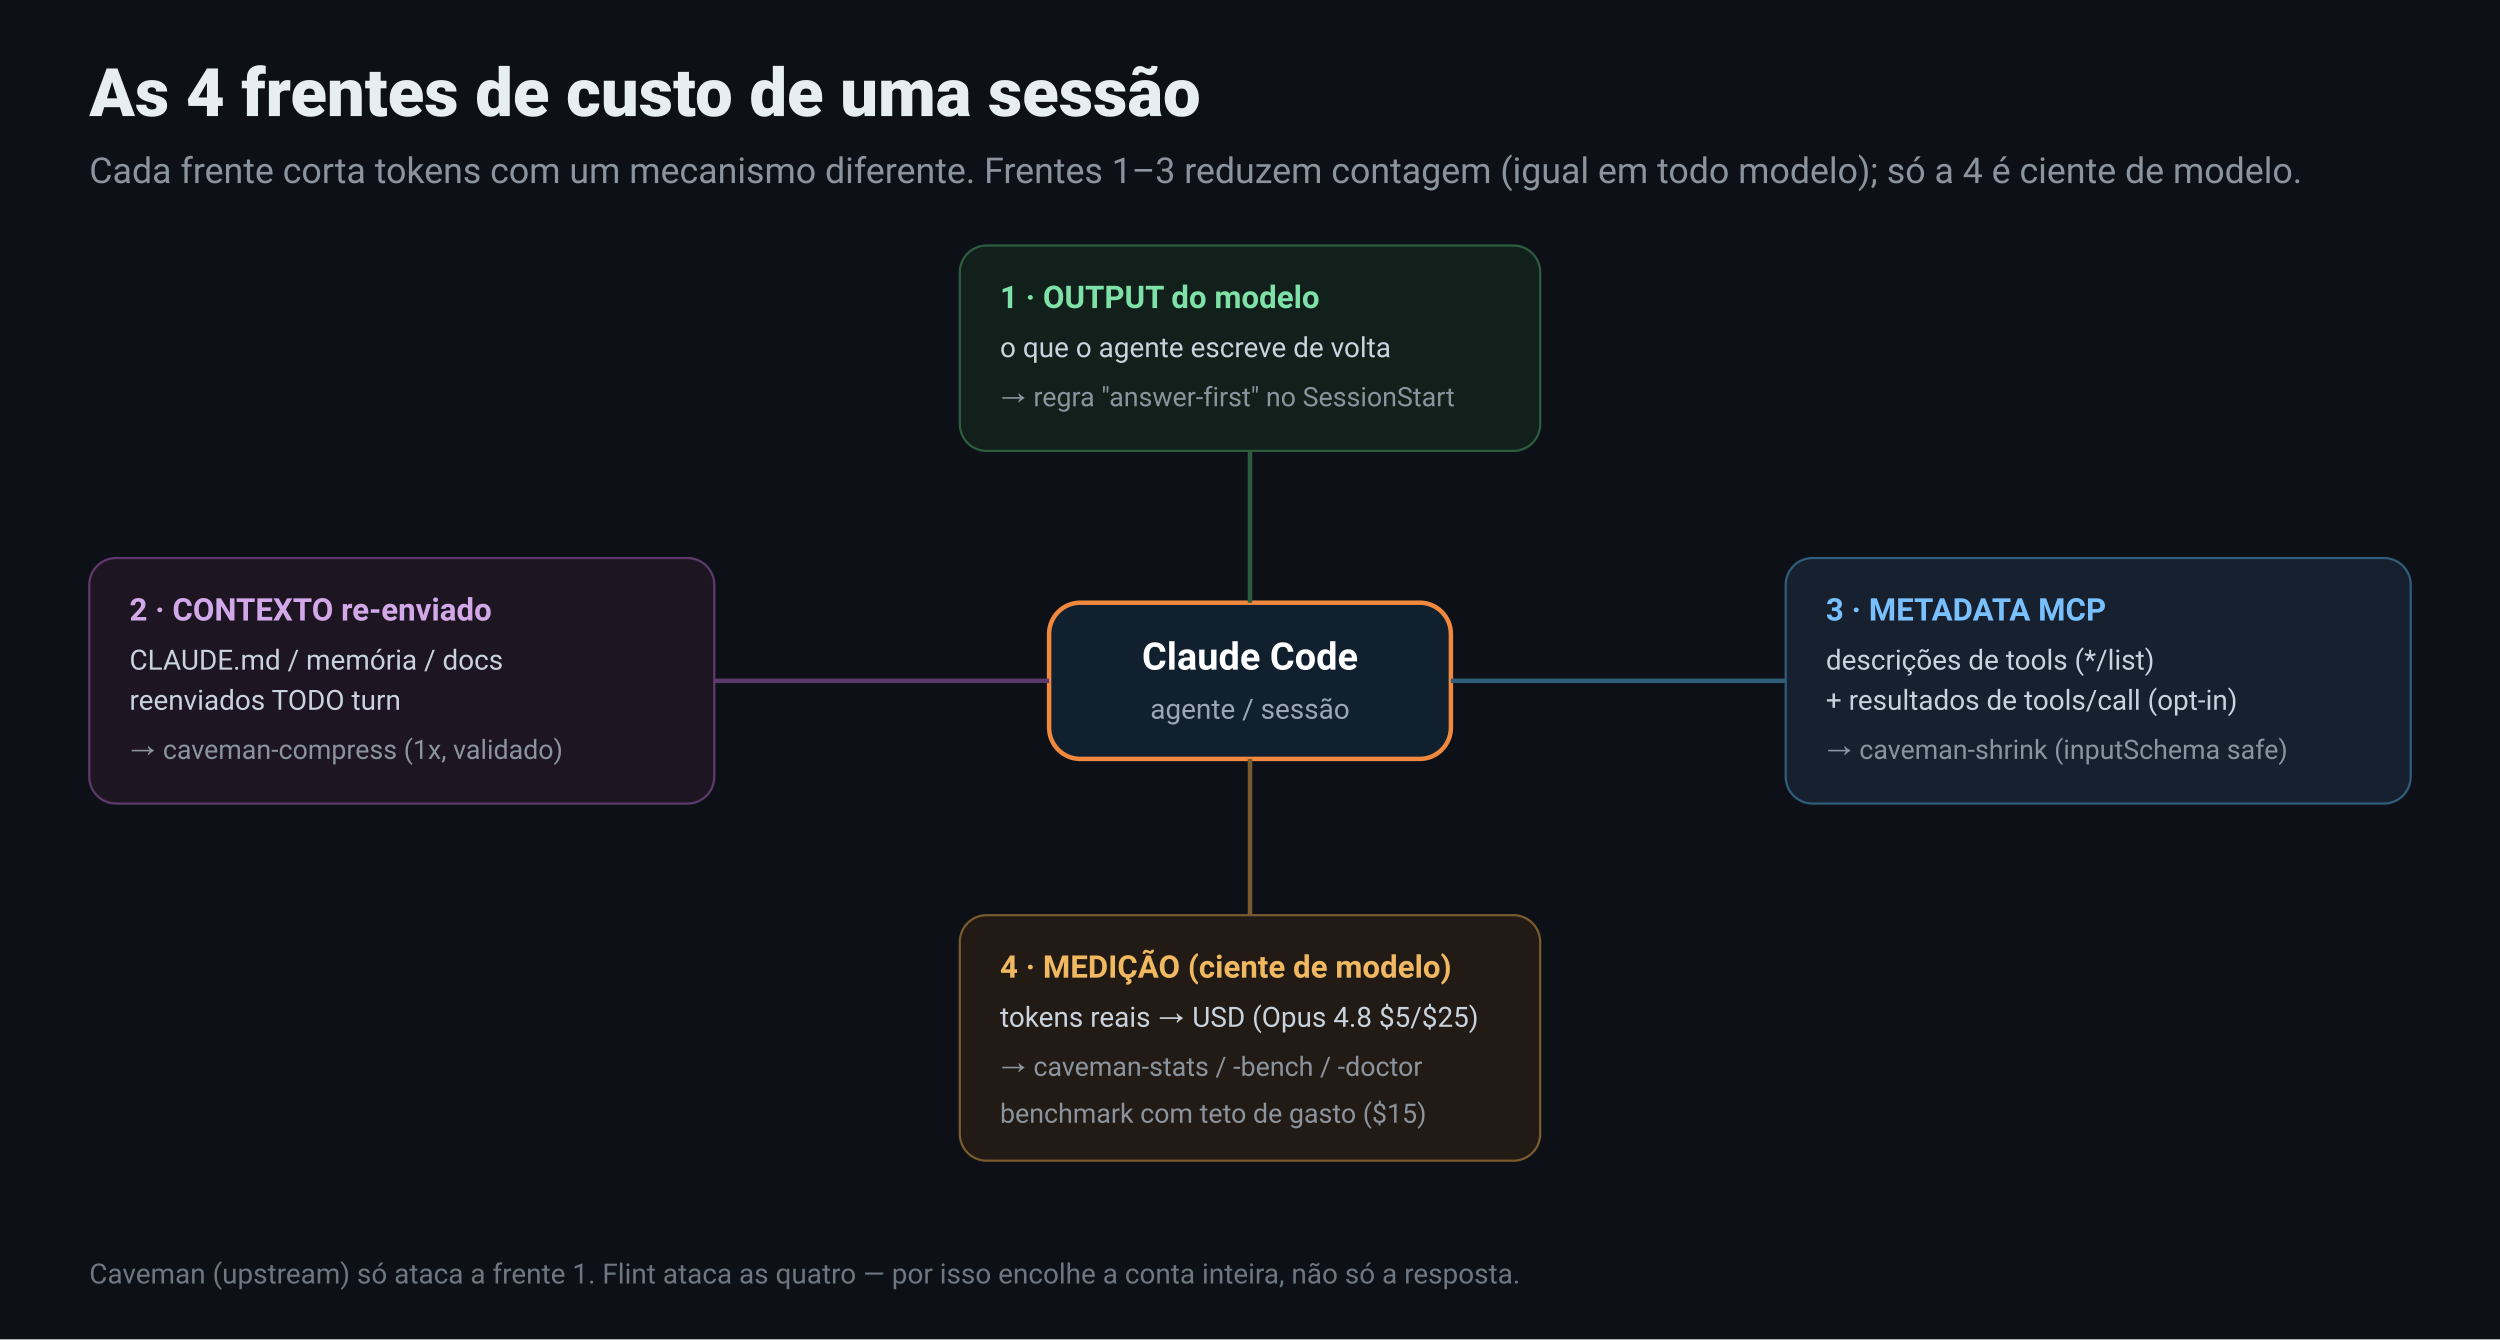
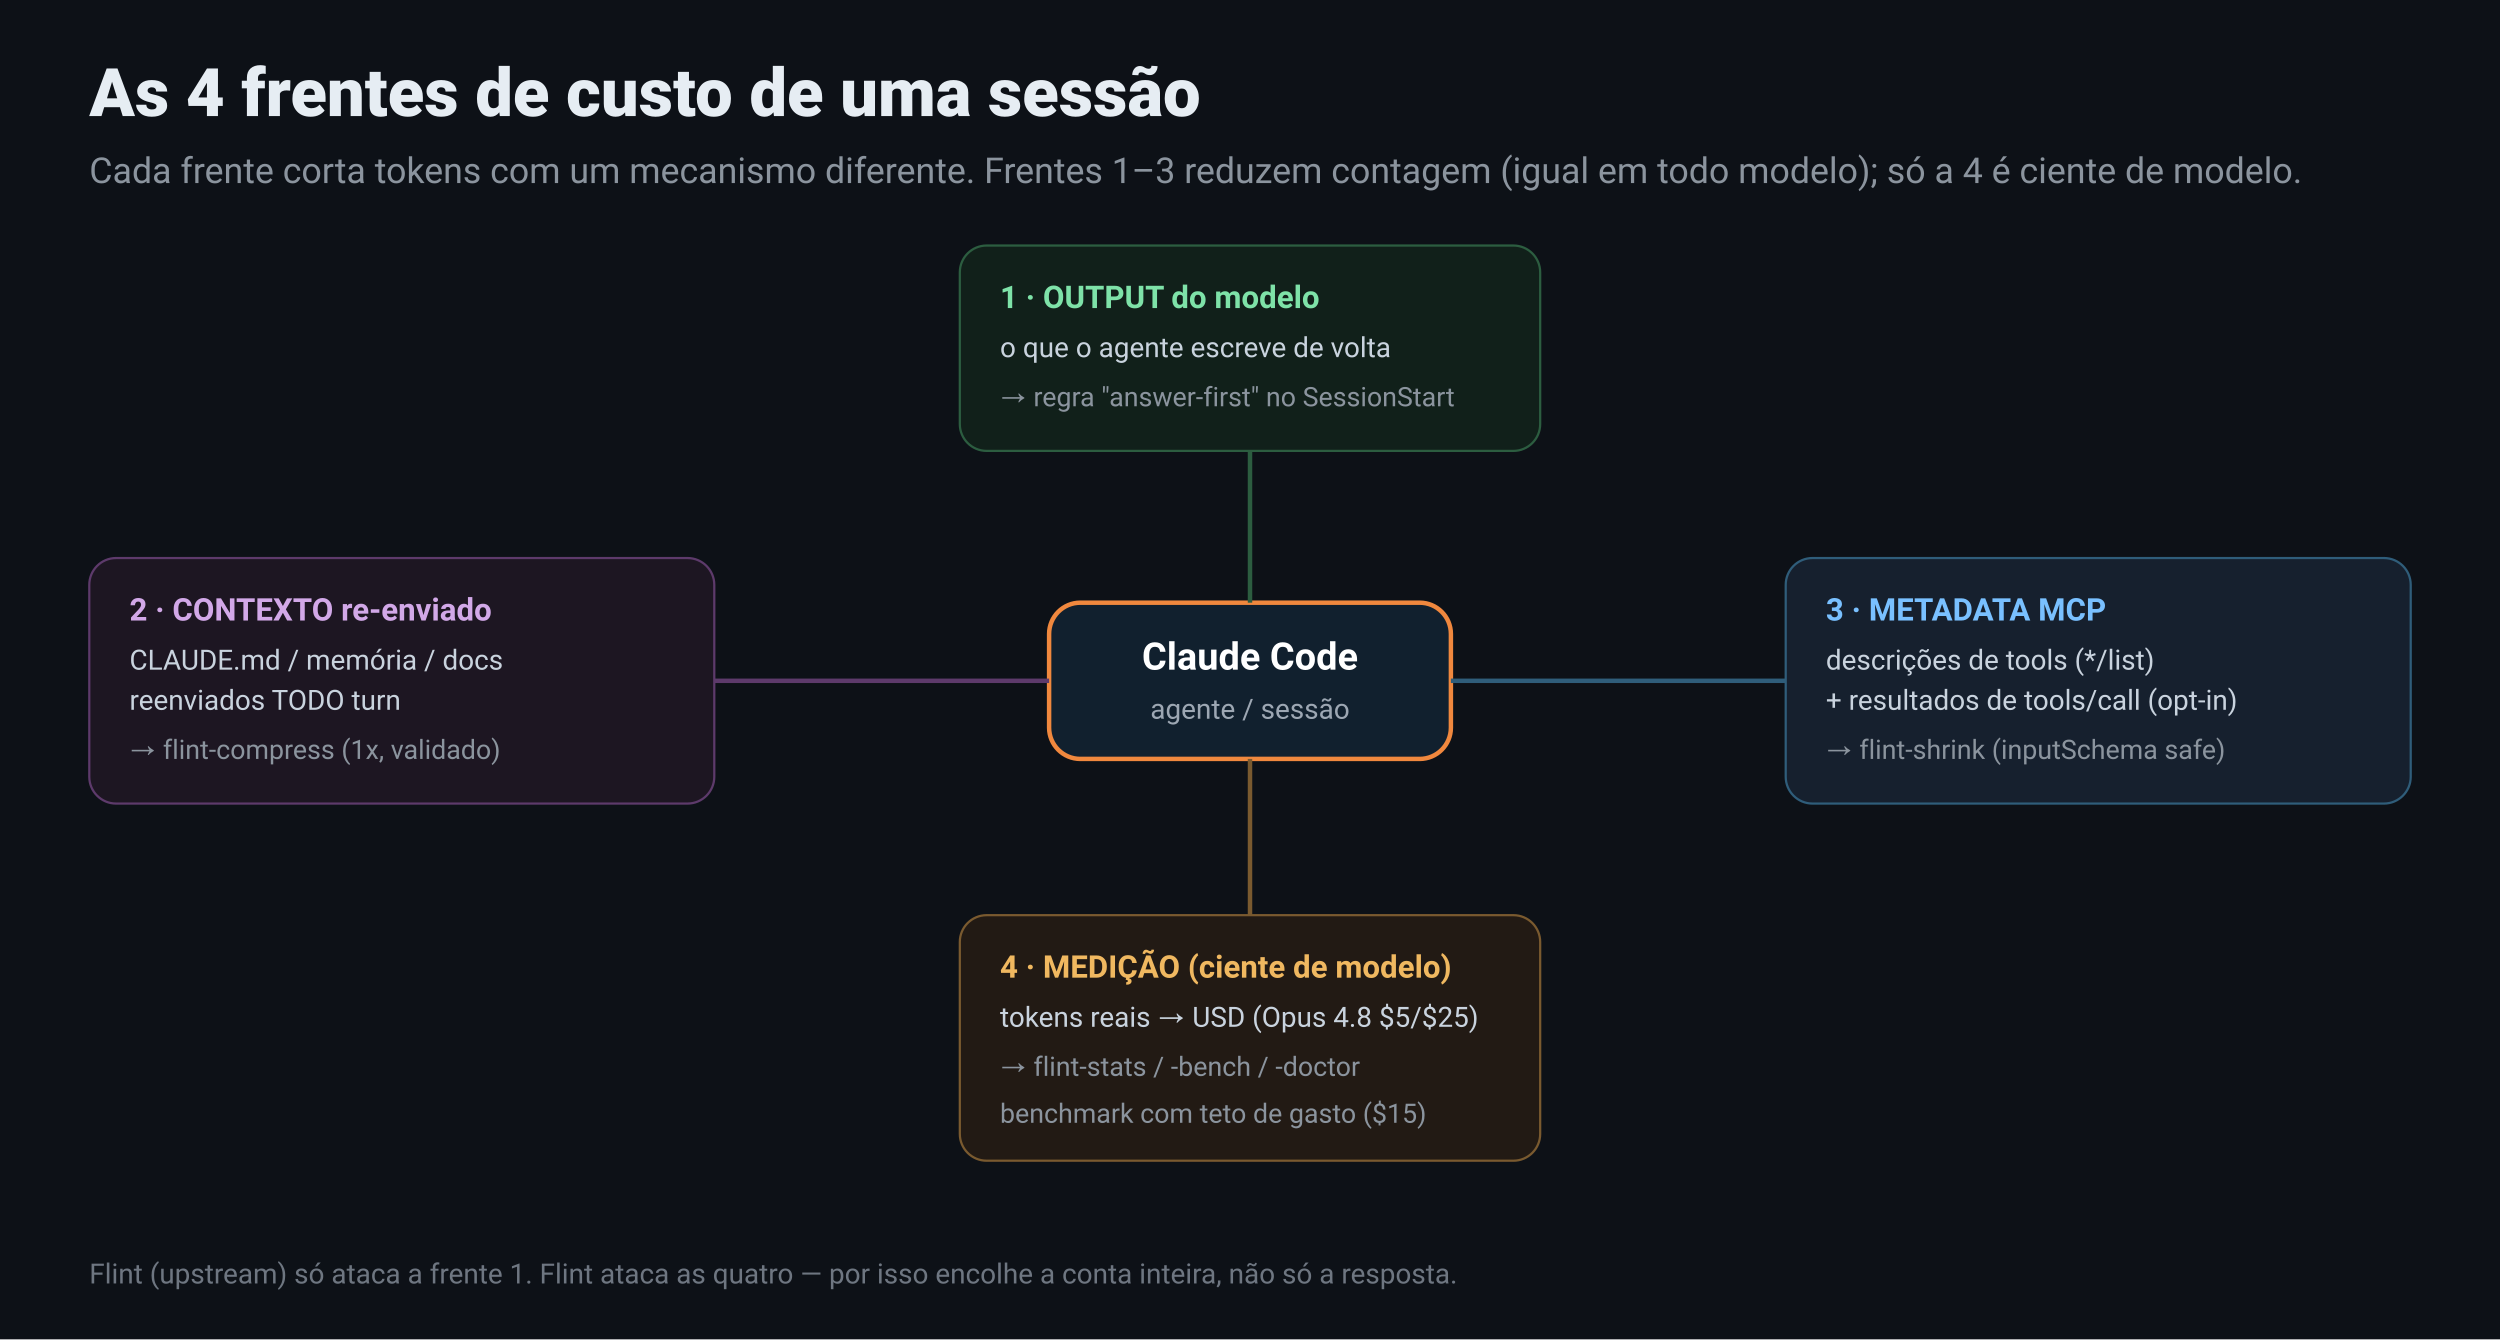
<svg xmlns="http://www.w3.org/2000/svg" viewBox="0 0 1120 600" font-family="'Segoe UI',Roboto,Helvetica,Arial,sans-serif">
  <rect width="1120" height="600" fill="#0d1117" />
  <text x="40" y="52" fill="#e6edf3" font-size="30" font-weight="800">As 4 frentes de custo de uma sessão</text>
  <text x="40" y="82" fill="#8b949e" font-size="16">Cada frente corta tokens com um mecanismo diferente. Frentes 1–3 reduzem contagem (igual em todo modelo); só a 4 é ciente de modelo.</text>
  <rect x="470" y="270" width="180" height="70" rx="14" fill="#11202e" stroke="#f0883e" stroke-width="2" />
  <text x="560" y="300" fill="#fff" font-size="17" font-weight="700" text-anchor="middle">Claude Code</text>
  <text x="560" y="322" fill="#9da7b3" font-size="12.5" text-anchor="middle">agente / sessão</text>
  <rect x="430" y="110" width="260" height="92" rx="12" fill="#11201a" stroke="#2c5d40" />
  <text x="448" y="138" fill="#7ee2a8" font-size="14" font-weight="700">1 · OUTPUT do modelo</text>
  <text x="448" y="160" fill="#c9d3de" font-size="12.5">o que o agente escreve de volta</text>
  <text x="448" y="182" fill="#8b949e" font-size="12">→ regra "answer-first" no SessionStart</text>
  <line x1="560" y1="202" x2="560" y2="270" stroke="#2c5d40" stroke-width="2" />
  <rect x="40" y="250" width="280" height="110" rx="12" fill="#1d1622" stroke="#5d3a6b" />
  <text x="58" y="278" fill="#d2a8e8" font-size="14" font-weight="700">2 · CONTEXTO re-enviado</text>
  <text x="58" y="300" fill="#c9d3de" font-size="12.5">CLAUDE.md / memória / docs</text>
  <text x="58" y="318" fill="#c9d3de" font-size="12.5">reenviados TODO turn</text>
-   <text x="58" y="340" fill="#8b949e" font-size="12">→ caveman-compress (1x, validado)</text>
+   <text x="58" y="340" fill="#8b949e" font-size="12">→ flint-compress (1x, validado)</text>
  <line x1="320" y1="305" x2="470" y2="305" stroke="#5d3a6b" stroke-width="2" />
  <rect x="800" y="250" width="280" height="110" rx="12" fill="#16202e" stroke="#2f5d7a" />
  <text x="818" y="278" fill="#79c0ff" font-size="14" font-weight="700">3 · METADATA MCP</text>
  <text x="818" y="300" fill="#c9d3de" font-size="12.5">descrições de tools (*/list)</text>
  <text x="818" y="318" fill="#c9d3de" font-size="12.5">+ resultados de tools/call (opt-in)</text>
-   <text x="818" y="340" fill="#8b949e" font-size="12">→ caveman-shrink (inputSchema safe)</text>
+   <text x="818" y="340" fill="#8b949e" font-size="12">→ flint-shrink (inputSchema safe)</text>
  <line x1="650" y1="305" x2="800" y2="305" stroke="#2f5d7a" stroke-width="2" />
  <rect x="430" y="410" width="260" height="110" rx="12" fill="#221a14" stroke="#7a5a2f" />
  <text x="448" y="438" fill="#f0b860" font-size="14" font-weight="700">4 · MEDIÇÃO (ciente de modelo)</text>
  <text x="448" y="460" fill="#c9d3de" font-size="12.5">tokens reais → USD (Opus 4.8 $5/$25)</text>
-   <text x="448" y="482" fill="#8b949e" font-size="12">→ caveman-stats / -bench / -doctor</text>
+   <text x="448" y="482" fill="#8b949e" font-size="12">→ flint-stats / -bench / -doctor</text>
  <text x="448" y="503" fill="#8b949e" font-size="12">benchmark com teto de gasto ($15)</text>
  <line x1="560" y1="340" x2="560" y2="410" stroke="#7a5a2f" stroke-width="2" />
-   <text x="40" y="575" fill="#6e7681" font-size="12.5">Caveman (upstream) só ataca a frente 1. Flint ataca as quatro — por isso encolhe a conta inteira, não só a resposta.</text>
+   <text x="40" y="575" fill="#6e7681" font-size="12.5">Flint (upstream) só ataca a frente 1. Flint ataca as quatro — por isso encolhe a conta inteira, não só a resposta.</text>
</svg>
